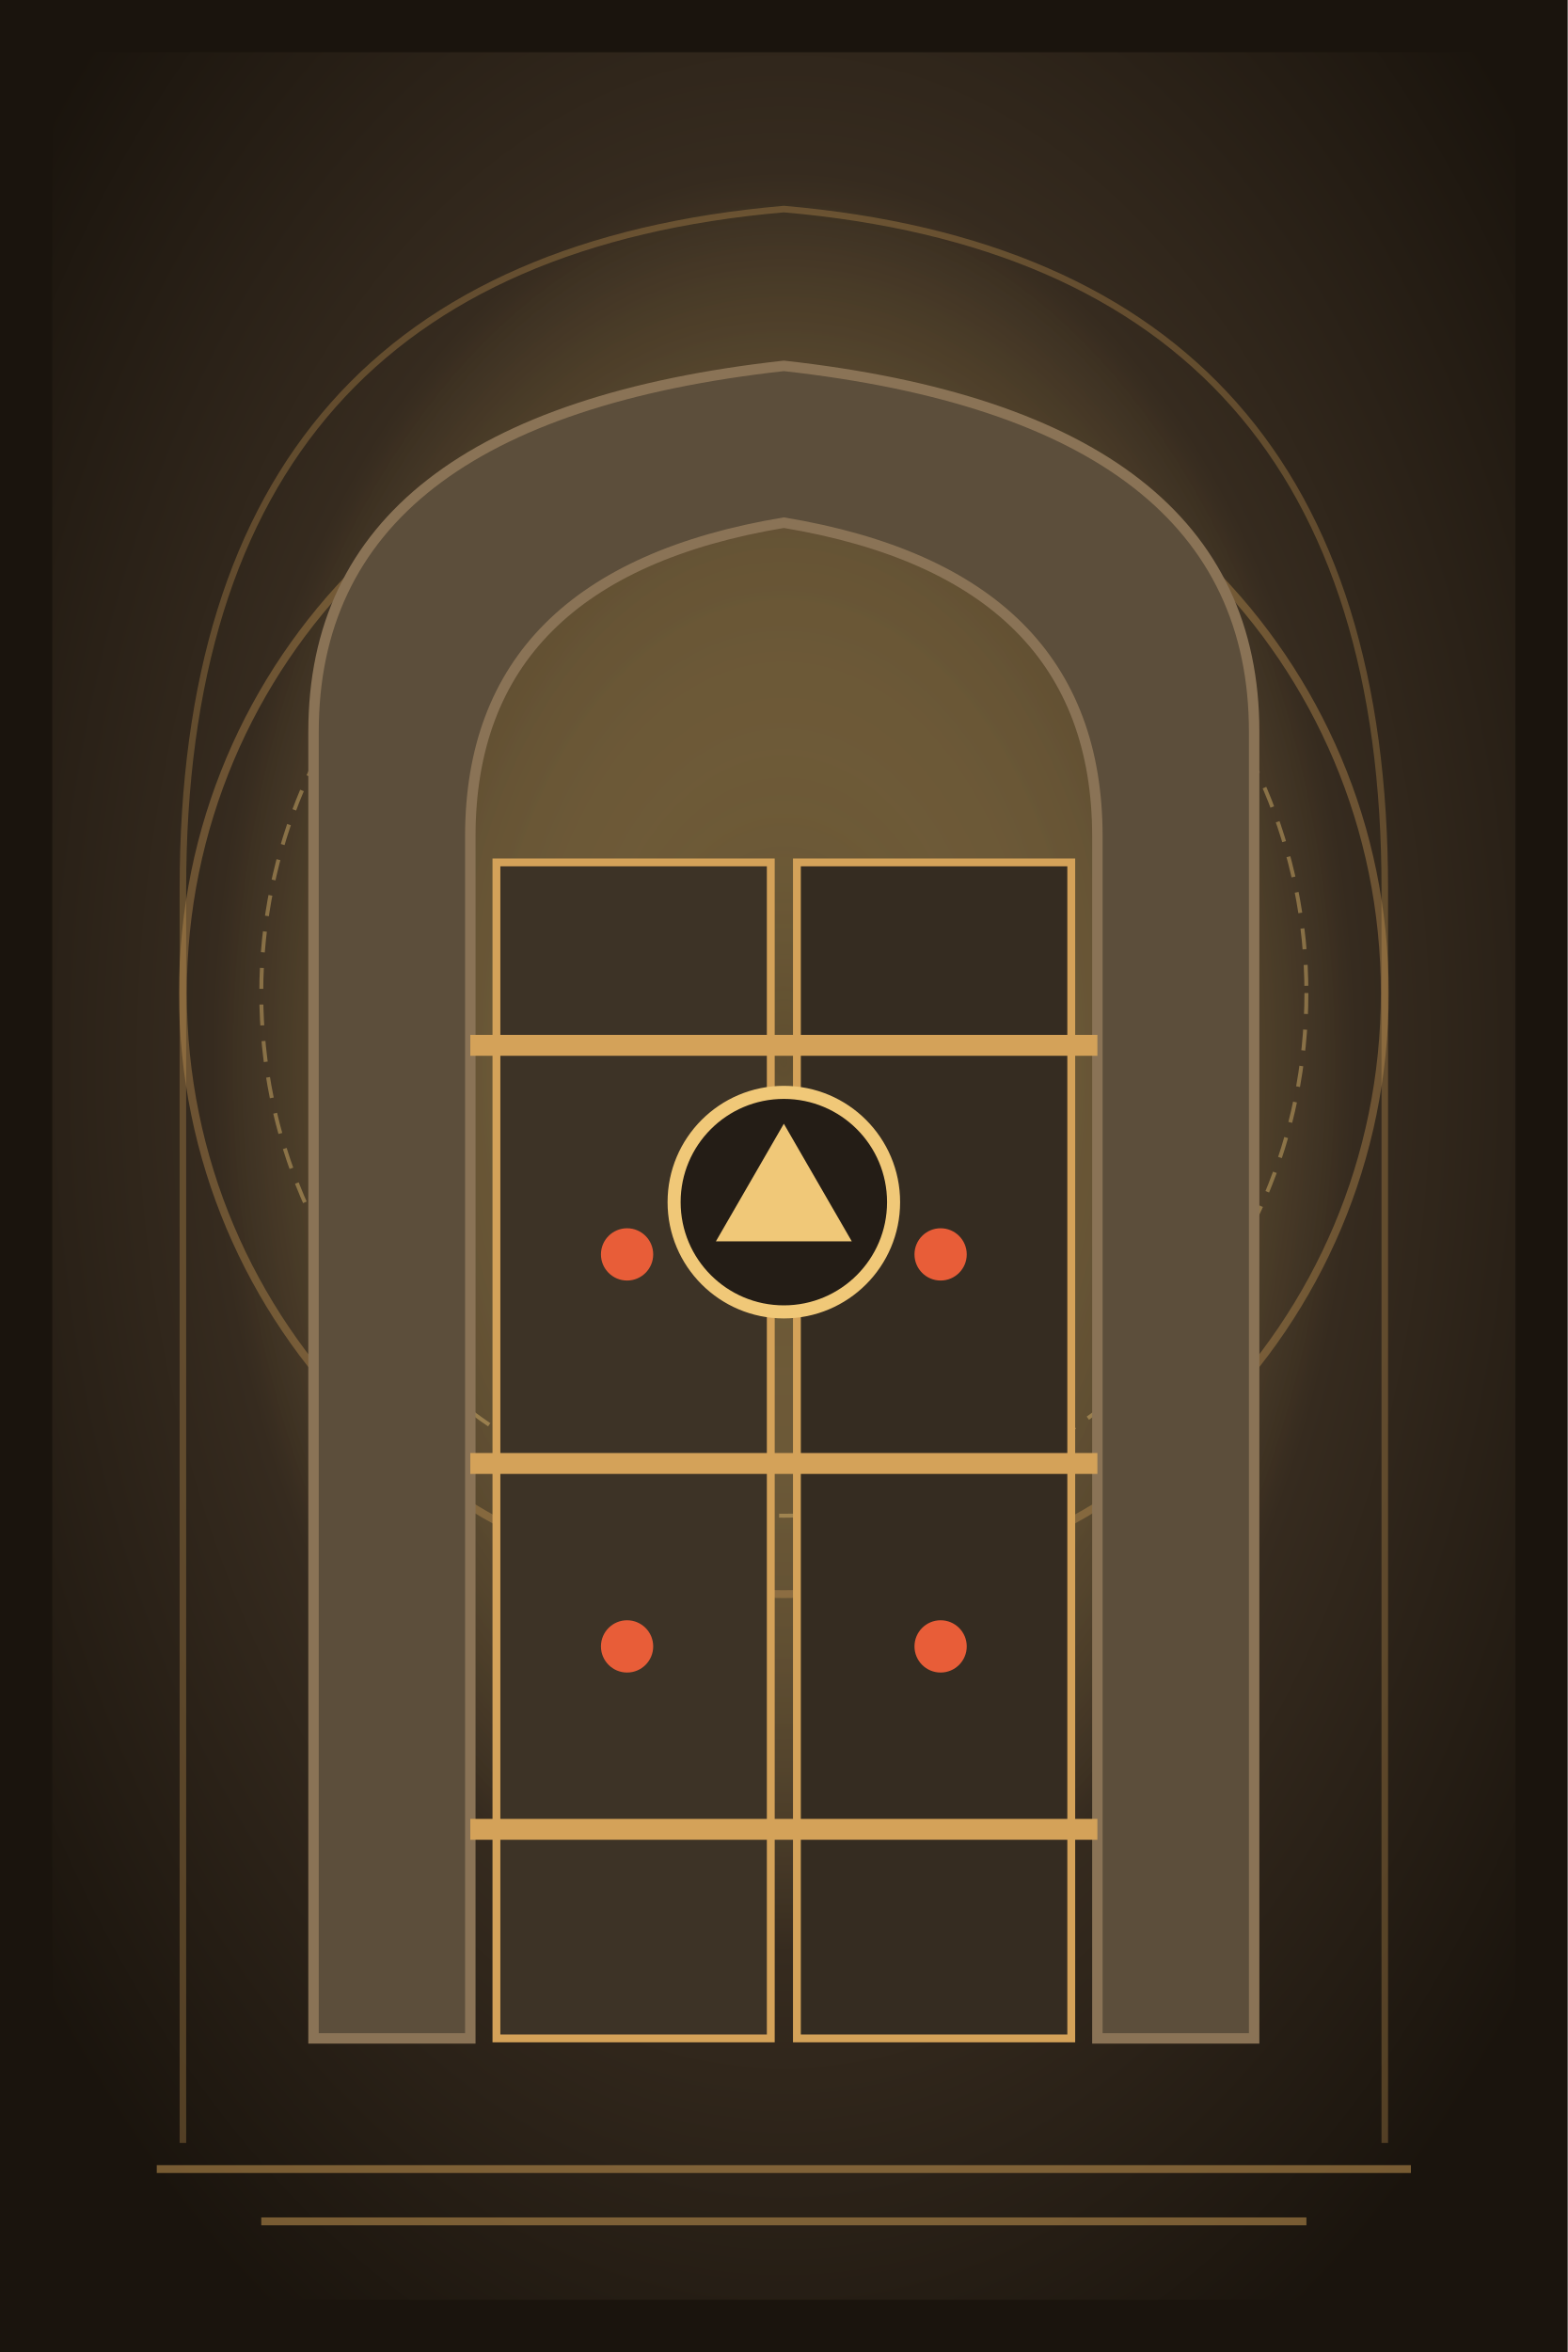
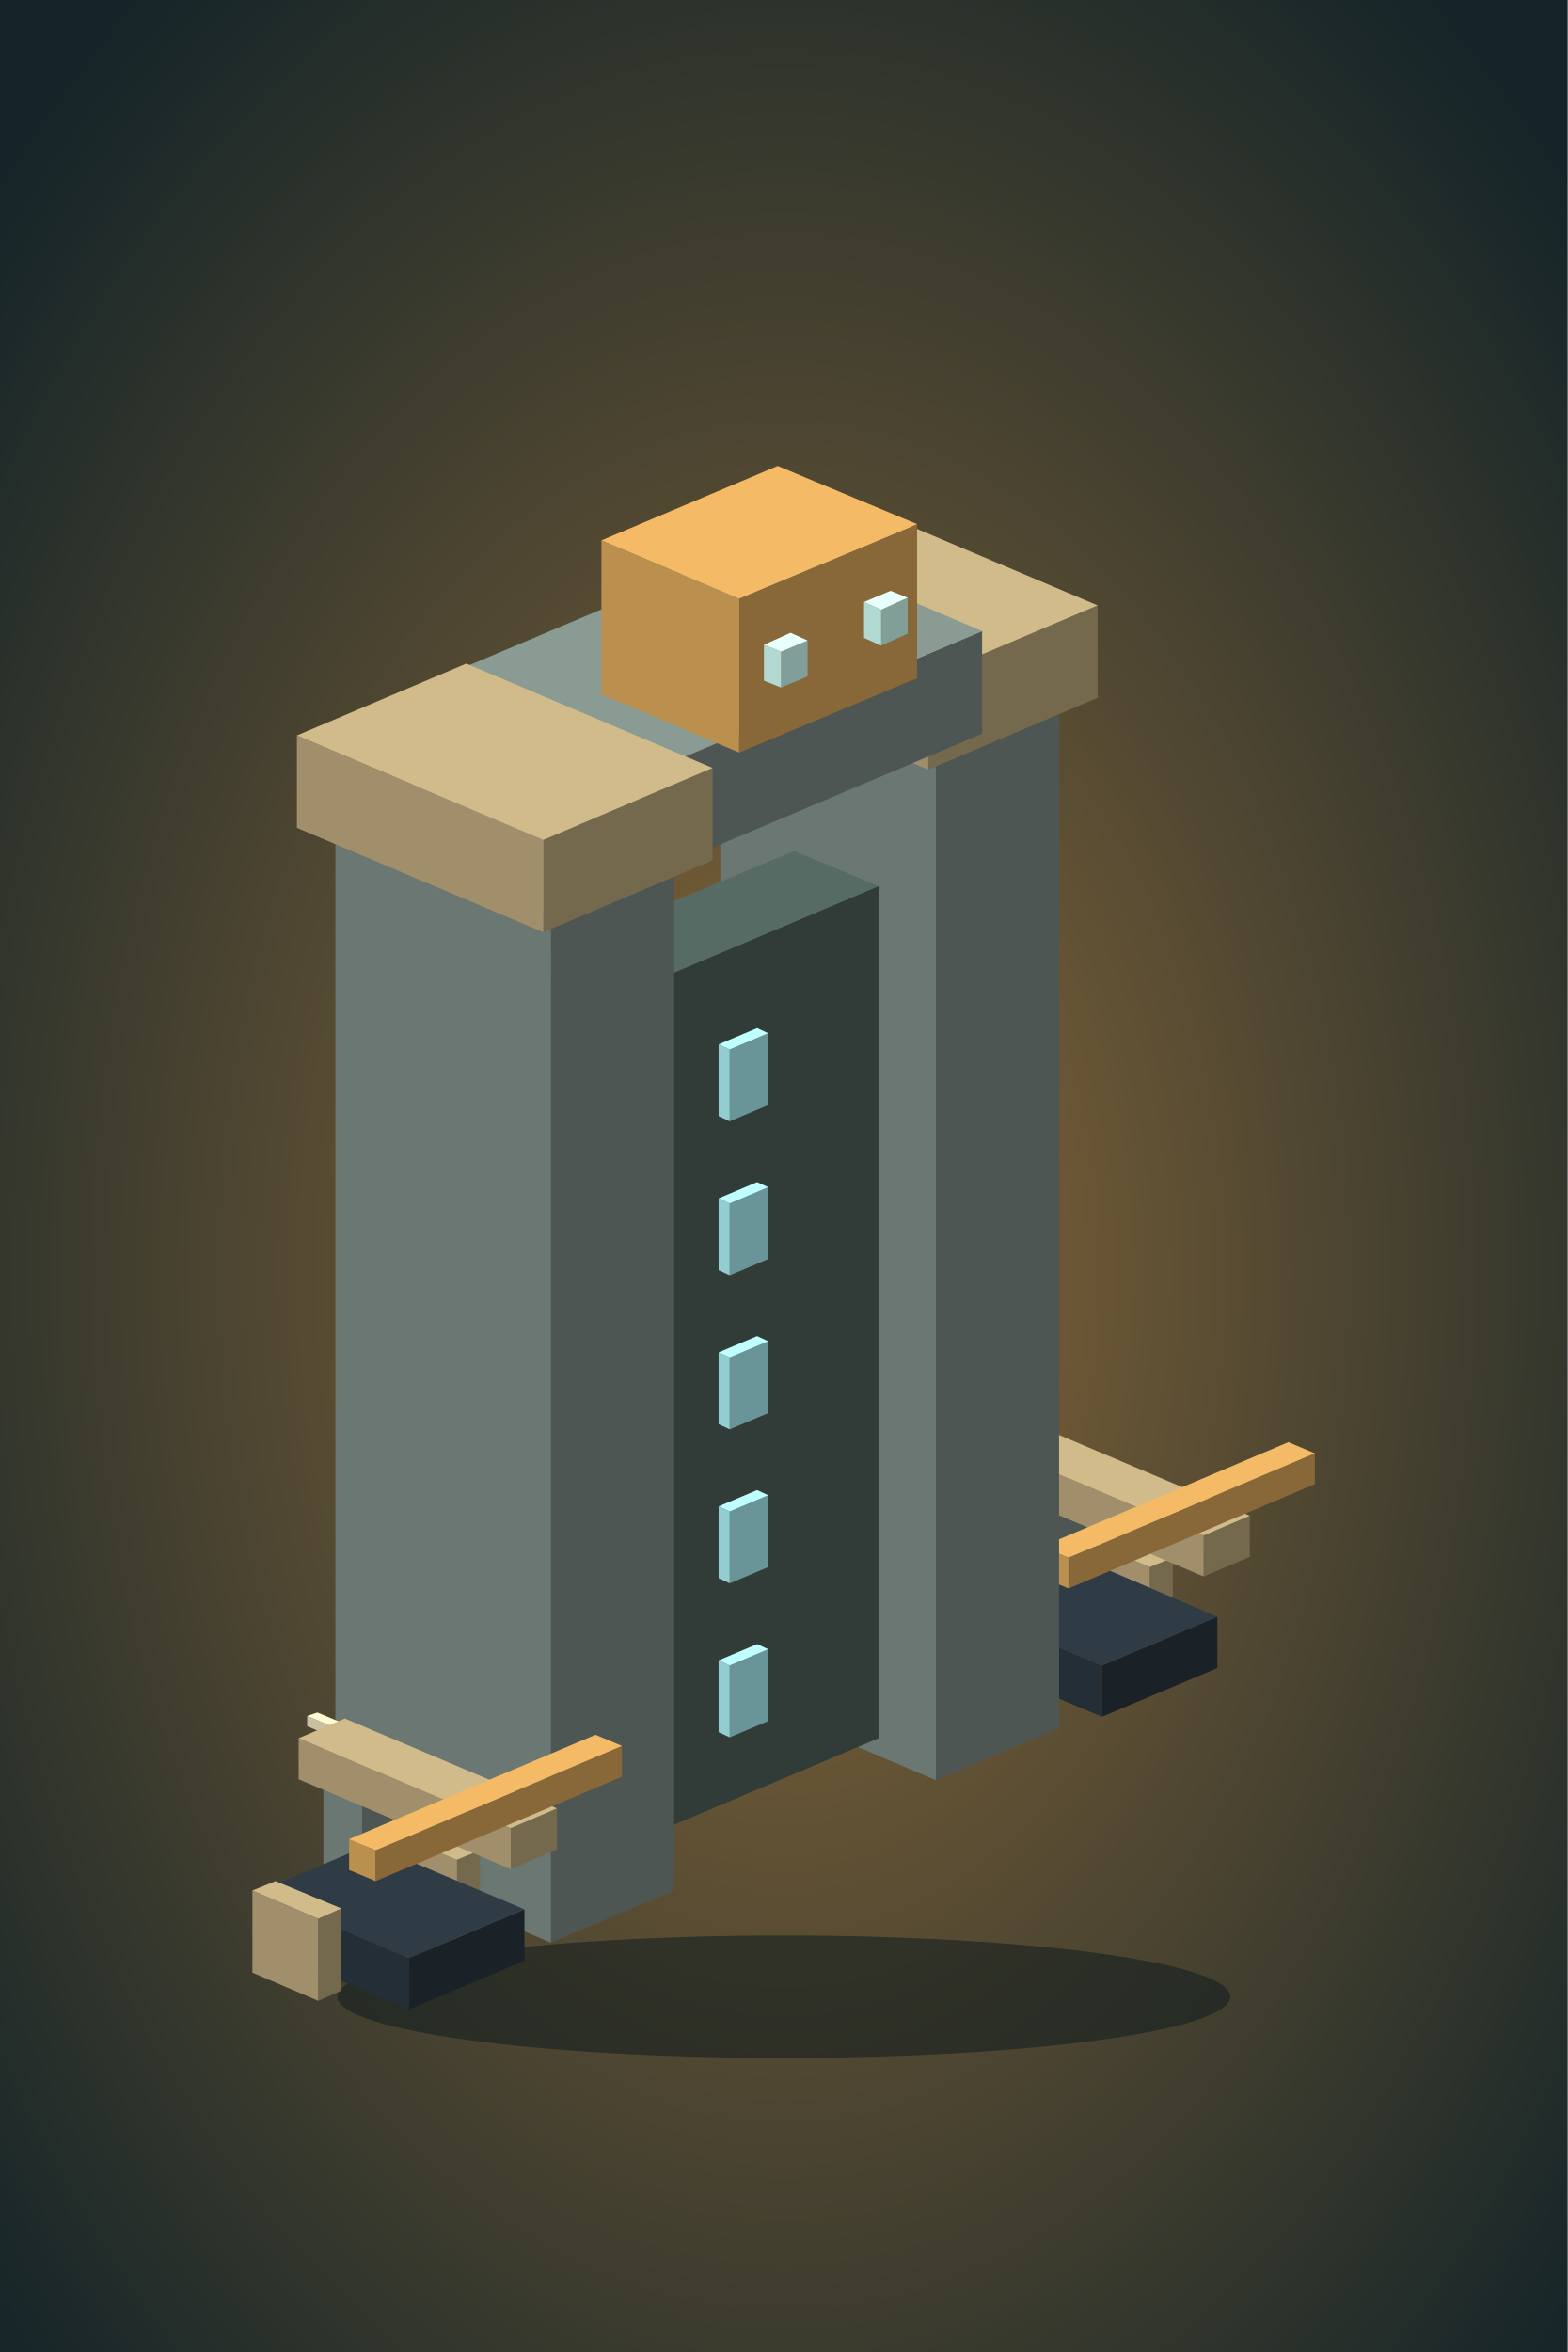
- <svg xmlns="http://www.w3.org/2000/svg" width="600" height="900" viewBox="0 0 600 900">
+ <svg xmlns="http://www.w3.org/2000/svg" width="600" height="900" viewBox="0 0 256 384" data-art-style="isometric-voxel-v3">
  <defs>
-     <radialGradient id="bg" cx="50%" cy="45%" r="65%">
-       <stop offset="0%" stop-color="#f0c878" stop-opacity="0.32" />
-       <stop offset="60%" stop-color="#362b1f" />
-       <stop offset="100%" stop-color="#1a140d" />
+     <radialGradient id="chamber" cx="50%" cy="54%" r="68%">
+       <stop stop-color="#8a693a" />
+       <stop offset="1" stop-color="#142428" />
    </radialGradient>
-     <linearGradient id="metal" x1="0%" y1="0%" x2="100%" y2="100%">
-       <stop offset="0%" stop-color="#d4a259" />
-       <stop offset="50%" stop-color="#f0c878" />
-       <stop offset="100%" stop-color="#1a140d" />
-     </linearGradient>
  </defs>
-   <rect width="600" height="900" fill="#1a140d" />
-   <rect x="20" y="20" width="560" height="860" fill="url(#bg)" rx="16" />
-   <circle cx="300" cy="380" r="230" fill="none" stroke="#d4a259" stroke-width="3" stroke-opacity="0.35" />
-   <circle cx="300" cy="380" r="200" fill="none" stroke="#f0c878" stroke-width="1.5" stroke-dasharray="8 6" stroke-opacity="0.4" />
-   <path d="M70 820V340Q70 100 300 80Q530 100 530 340V820" fill="none" stroke="#d4a259" stroke-opacity="0.3" stroke-width="2.5" />
-   <path d="M60 830H540M100 850H500" stroke="#d4a259" stroke-opacity="0.5" stroke-width="3" />
-   <path d="M120 780V280Q120 160 300 140Q480 160 480 280V780H420V320Q420 220 300 200Q180 220 180 320V780Z" fill="#5c4e3b" stroke="#8a7356" stroke-width="4" />
-   <rect x="190" y="330" width="105" height="450" fill="#3d3326" stroke="#d4a259" stroke-width="3" />
-   <rect x="305" y="330" width="105" height="450" fill="#352c21" stroke="#d4a259" stroke-width="3" />
-   <circle cx="300" cy="460" r="42" fill="#241d16" stroke="#f0c878" stroke-width="5" />
-   <polygon points="300,430 326,475 274,475" fill="#f0c878" />
-   <line x1="180" y1="400" x2="420" y2="400" stroke="#d4a259" stroke-width="8" />
-   <line x1="180" y1="560" x2="420" y2="560" stroke="#d4a259" stroke-width="8" />
-   <line x1="180" y1="700" x2="420" y2="700" stroke="#d4a259" stroke-width="8" />
-   <circle cx="240" cy="480" r="10" fill="#e85d38" />
-   <circle cx="360" cy="480" r="10" fill="#e85d38" />
-   <circle cx="240" cy="630" r="10" fill="#e85d38" />
-   <circle cx="360" cy="630" r="10" fill="#e85d38" />
+   <path fill="url(#chamber)" d="M0 0h256v384H0z" />
+   <ellipse cx="128" cy="326.0" rx="72.9" ry="10" fill="#09171b" opacity=".5" />
+   <g data-enemy-model="ruinsGate" transform="translate(-64.946 -95.609) scale(1.3969)">
+     <polygon points="183.6,260.1 180.9,261.2 180.9,251.6 183.6,250.5" fill="#74684d" />
+     <polygon points="180.9,261.2 173.2,258.0 173.2,248.4 180.9,251.6" fill="#a08f6a" />
+     <polygon points="175.9,247.3 183.6,250.5 180.9,251.6 173.2,248.4" fill="#d1bb8a" />
+     <polygon points="174.3,255.1 169.8,257.0 169.8,242.0 174.3,240.1" fill="#4d5653" />
+     <polygon points="169.8,257.0 165.3,255.1 165.3,240.1 169.8,242.0" fill="#6a7772" />
+     <polygon points="169.8,238.2 174.3,240.1 169.8,242.0 165.3,240.1" fill="#8a9b94" />
+     <polygon points="188.8,263.4 175.3,269.1 175.3,263.1 188.8,257.4" fill="#1a2127" />
+     <polygon points="175.3,269.1 157.3,261.5 157.3,255.5 175.3,263.1" fill="#242e36" />
+     <polygon points="170.8,249.7 188.8,257.4 175.3,263.1 157.3,255.5" fill="#2f3c46" />
+     <polygon points="188.0,245.4 186.8,245.9 186.8,244.7 188.0,244.2" fill="#938b74" />
+     <polygon points="186.8,245.9 163.4,236.0 163.4,234.8 186.8,244.7" fill="#cabfa0" />
+     <polygon points="164.6,234.4 188.0,244.2 186.8,244.7 163.4,234.8" fill="#fffad1" />
+     <polygon points="192.6,250.4 187.2,252.7 187.2,247.9 192.6,245.6" fill="#74684d" />
+     <polygon points="187.2,252.7 162.4,242.2 162.4,237.4 187.2,247.9" fill="#a08f6a" />
+     <polygon points="167.8,235.1 192.6,245.6 187.2,247.9 162.4,237.4" fill="#d1bb8a" />
+     <polygon points="167.4,266.9 164.7,268.1 164.7,258.5 167.4,257.3" fill="#74684d" />
+     <polygon points="164.7,268.1 157.0,264.8 157.0,255.2 164.7,258.5" fill="#a08f6a" />
+     <polygon points="159.7,254.1 167.4,257.3 164.7,258.5 157.0,255.2" fill="#d1bb8a" />
+     <polygon points="200.2,241.9 171.4,254.1 171.4,250.5 200.2,238.3" fill="#886839" />
+     <polygon points="171.4,254.1 168.3,252.8 168.3,249.2 171.4,250.5" fill="#bb8f4e" />
+     <polygon points="197.1,237.0 200.2,238.3 171.4,250.5 168.3,249.2" fill="#f4ba66" />
+     <polygon points="170.3,270.4 155.9,276.5 155.9,156.5 170.3,150.4" fill="#4d5653" />
+     <polygon points="155.9,276.5 130.7,265.8 130.7,145.8 155.9,156.5" fill="#6a7772" />
+     <polygon points="145.1,139.7 170.3,150.4 155.9,156.5 130.7,145.8" fill="#8a9b94" />
+     <polygon points="174.8,150.0 155.0,158.4 155.0,147.6 174.8,139.2" fill="#74684d" />
+     <polygon points="155.0,158.4 126.2,146.2 126.2,135.4 155.0,147.6" fill="#a08f6a" />
+     <polygon points="146.0,127.0 174.8,139.2 155.0,147.6 126.2,135.4" fill="#d1bb8a" />
+     <polygon points="149.2,271.6 116.8,285.3 116.8,185.7 149.2,172.0" fill="#313c38" />
+     <polygon points="116.8,285.3 106.8,281.1 106.8,181.5 116.8,185.7" fill="#43524d" />
+     <polygon points="139.3,167.9 149.2,172.0 116.8,185.7 106.8,181.5" fill="#576b65" />
+     <polygon points="161.3,154.2 119.9,171.7 119.9,159.7 161.3,142.2" fill="#4d5653" />
+     <polygon points="119.9,171.7 94.7,161.0 94.7,149.0 119.9,159.7" fill="#6a7772" />
+     <polygon points="136.1,131.5 161.3,142.2 119.9,159.7 94.7,149.0" fill="#8a9b94" />
+     <polygon points="136.3,269.6 131.8,271.5 131.8,263.1 136.3,261.2" fill="#6a9598" />
+     <polygon points="131.8,271.5 130.5,270.9 130.5,262.5 131.8,263.1" fill="#92cdd1" />
+     <polygon points="135.0,260.6 136.3,261.2 131.8,263.1 130.5,262.5" fill="#bfffff" />
+     <polygon points="136.3,251.6 131.8,253.5 131.8,245.1 136.3,243.2" fill="#6a9598" />
+     <polygon points="131.8,253.5 130.5,252.9 130.5,244.5 131.8,245.1" fill="#92cdd1" />
+     <polygon points="135.0,242.6 136.3,243.2 131.8,245.1 130.5,244.5" fill="#bfffff" />
+     <polygon points="136.3,233.6 131.8,235.5 131.8,227.1 136.3,225.2" fill="#6a9598" />
+     <polygon points="131.8,235.5 130.5,234.9 130.5,226.5 131.8,227.1" fill="#92cdd1" />
+     <polygon points="135.0,224.6 136.3,225.2 131.8,227.1 130.5,226.5" fill="#bfffff" />
+     <polygon points="136.3,215.6 131.8,217.5 131.8,209.1 136.3,207.2" fill="#6a9598" />
+     <polygon points="131.8,217.5 130.5,216.9 130.5,208.5 131.8,209.1" fill="#92cdd1" />
+     <polygon points="135.0,206.6 136.3,207.2 131.8,209.1 130.5,208.5" fill="#bfffff" />
+     <polygon points="136.3,197.6 131.8,199.5 131.8,191.1 136.3,189.2" fill="#6a9598" />
+     <polygon points="131.8,199.5 130.5,198.9 130.5,190.5 131.8,191.1" fill="#92cdd1" />
+     <polygon points="135.0,188.6 136.3,189.2 131.8,191.1 130.5,190.5" fill="#bfffff" />
+     <polygon points="153.7,147.7 132.9,156.4 132.9,138.4 153.7,129.7" fill="#886839" />
+     <polygon points="132.9,156.4 116.8,149.6 116.8,131.6 132.9,138.4" fill="#bb8f4e" />
+     <polygon points="137.4,122.9 153.7,129.7 132.9,138.4 116.8,131.6" fill="#f4ba66" />
+     <polygon points="152.6,142.5 149.5,143.9 149.5,139.7 152.6,138.3" fill="#819e98" />
+     <polygon points="149.5,143.9 147.5,143.0 147.5,138.8 149.5,139.7" fill="#b2d9d1" />
+     <polygon points="150.6,137.5 152.6,138.3 149.5,139.7 147.5,138.8" fill="#e8ffff" />
+     <polygon points="140.9,147.5 137.8,148.8 137.8,144.6 140.9,143.3" fill="#819e98" />
+     <polygon points="137.8,148.8 135.8,148.0 135.8,143.8 137.8,144.6" fill="#b2d9d1" />
+     <polygon points="138.9,142.4 140.9,143.3 137.8,144.6 135.8,143.8" fill="#e8ffff" />
+     <polygon points="125.3,289.4 110.9,295.5 110.9,175.5 125.3,169.4" fill="#4d5653" />
+     <polygon points="110.9,295.5 85.7,284.8 85.7,164.8 110.9,175.5" fill="#6a7772" />
+     <polygon points="100.1,158.7 125.3,169.4 110.9,175.5 85.7,164.8" fill="#8a9b94" />
+     <polygon points="129.8,169.0 110.0,177.4 110.0,166.6 129.8,158.2" fill="#74684d" />
+     <polygon points="110.0,177.4 81.2,165.2 81.2,154.4 110.0,166.6" fill="#a08f6a" />
+     <polygon points="101.0,146.0 129.8,158.2 110.0,166.6 81.2,154.4" fill="#d1bb8a" />
+     <polygon points="102.6,294.3 99.9,295.4 99.9,285.8 102.6,284.7" fill="#74684d" />
+     <polygon points="99.9,295.4 92.2,292.2 92.2,282.6 99.9,285.8" fill="#a08f6a" />
+     <polygon points="94.9,281.5 102.6,284.7 99.9,285.8 92.2,282.6" fill="#d1bb8a" />
+     <polygon points="93.3,289.3 88.8,291.2 88.8,276.2 93.3,274.3" fill="#4d5653" />
+     <polygon points="88.8,291.2 84.3,289.3 84.3,274.3 88.8,276.2" fill="#6a7772" />
+     <polygon points="88.8,272.4 93.3,274.3 88.8,276.2 84.3,274.3" fill="#8a9b94" />
+     <polygon points="107.8,297.6 94.3,303.3 94.3,297.3 107.8,291.6" fill="#1a2127" />
+     <polygon points="94.3,303.3 76.3,295.7 76.3,289.7 94.3,297.3" fill="#242e36" />
+     <polygon points="89.8,284.0 107.8,291.6 94.3,297.3 76.3,289.7" fill="#2f3c46" />
+     <polygon points="107.0,279.6 105.8,280.1 105.8,278.9 107.0,278.4" fill="#938b74" />
+     <polygon points="105.8,280.1 82.4,270.2 82.4,269.0 105.8,278.9" fill="#cabfa0" />
+     <polygon points="83.6,268.6 107.0,278.4 105.8,278.9 82.4,269.0" fill="#fffad1" />
+     <polygon points="111.6,284.6 106.2,286.9 106.2,282.1 111.6,279.8" fill="#74684d" />
+     <polygon points="106.2,286.9 81.4,276.4 81.4,271.6 106.2,282.1" fill="#a08f6a" />
+     <polygon points="86.8,269.3 111.6,279.8 106.2,282.1 81.4,271.6" fill="#d1bb8a" />
+     <polygon points="86.4,301.1 83.7,302.3 83.7,292.7 86.4,291.5" fill="#74684d" />
+     <polygon points="83.7,302.3 76.0,299.0 76.0,289.4 83.7,292.7" fill="#a08f6a" />
+     <polygon points="78.7,288.3 86.4,291.5 83.7,292.7 76.0,289.4" fill="#d1bb8a" />
+     <polygon points="119.2,276.1 90.4,288.3 90.4,284.7 119.2,272.5" fill="#886839" />
+     <polygon points="90.4,288.3 87.3,287.0 87.3,283.4 90.4,284.7" fill="#bb8f4e" />
+     <polygon points="116.1,271.2 119.2,272.5 90.4,284.7 87.3,283.4" fill="#f4ba66" />
+   </g>
</svg>
